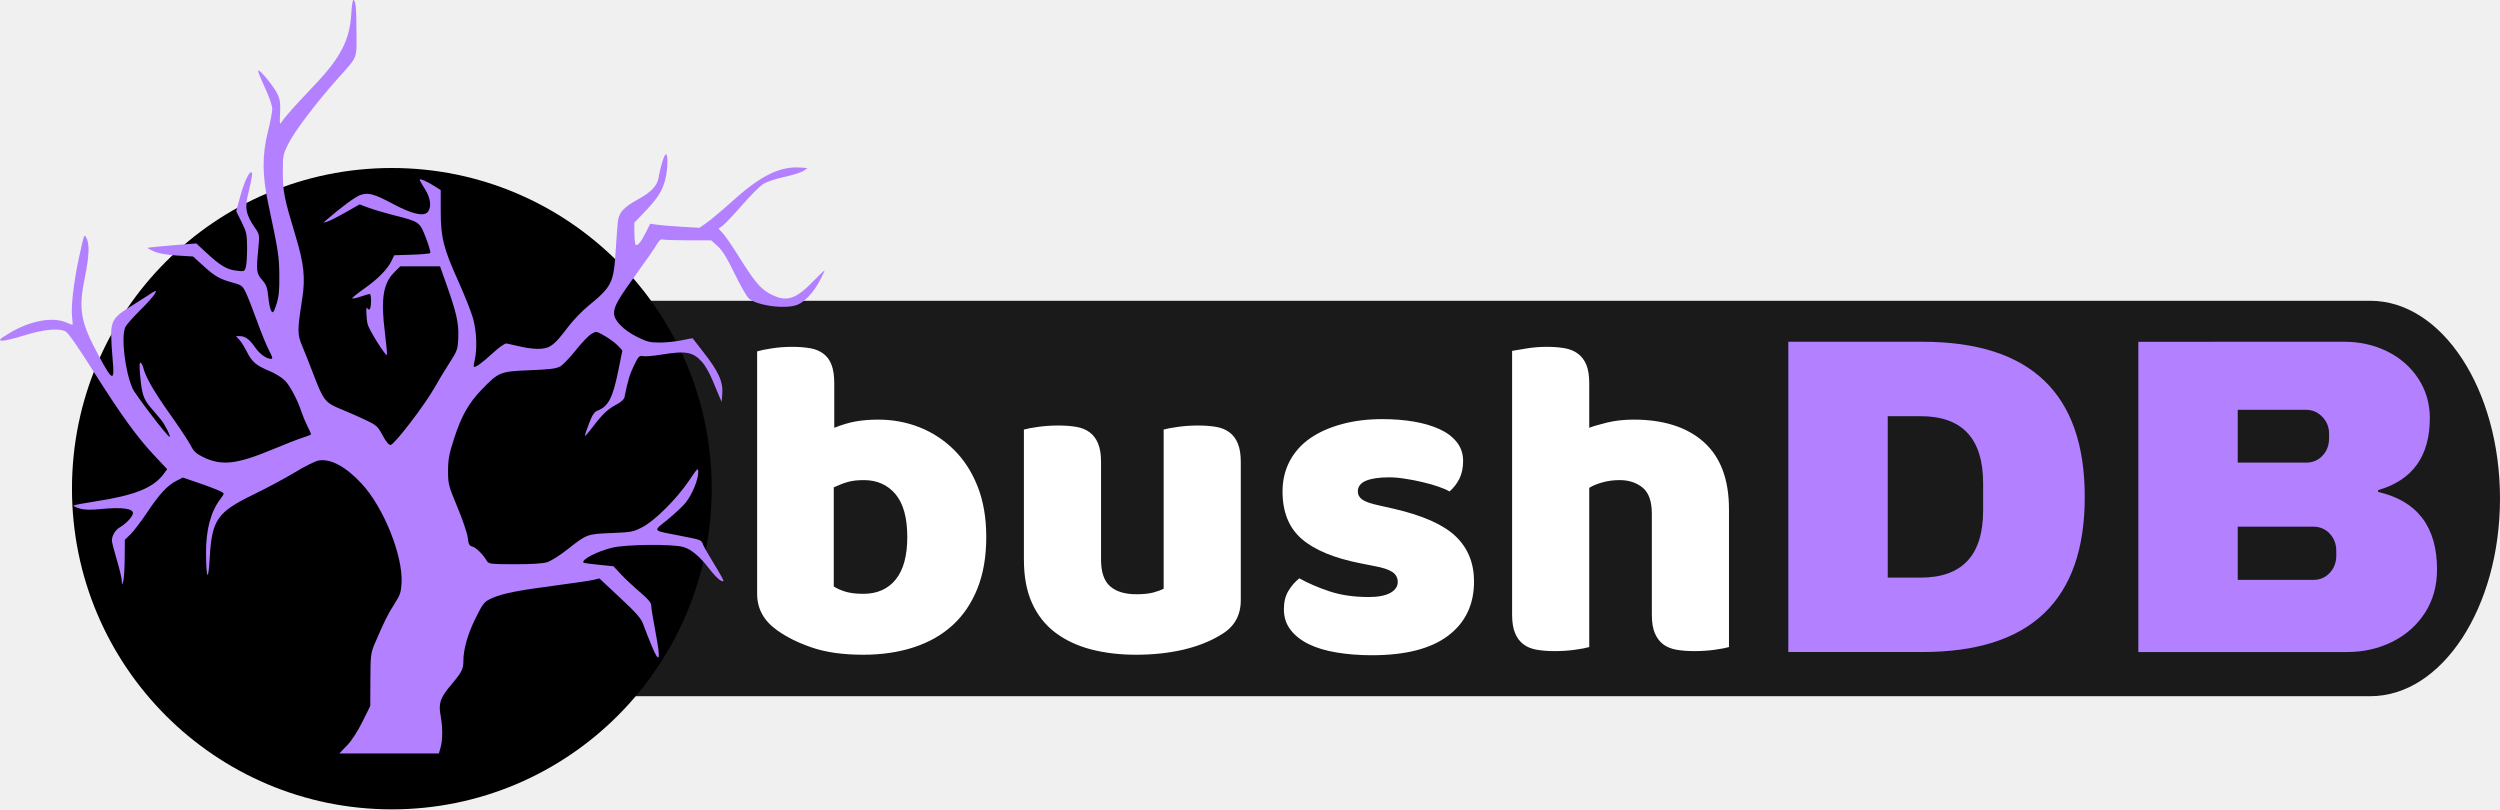
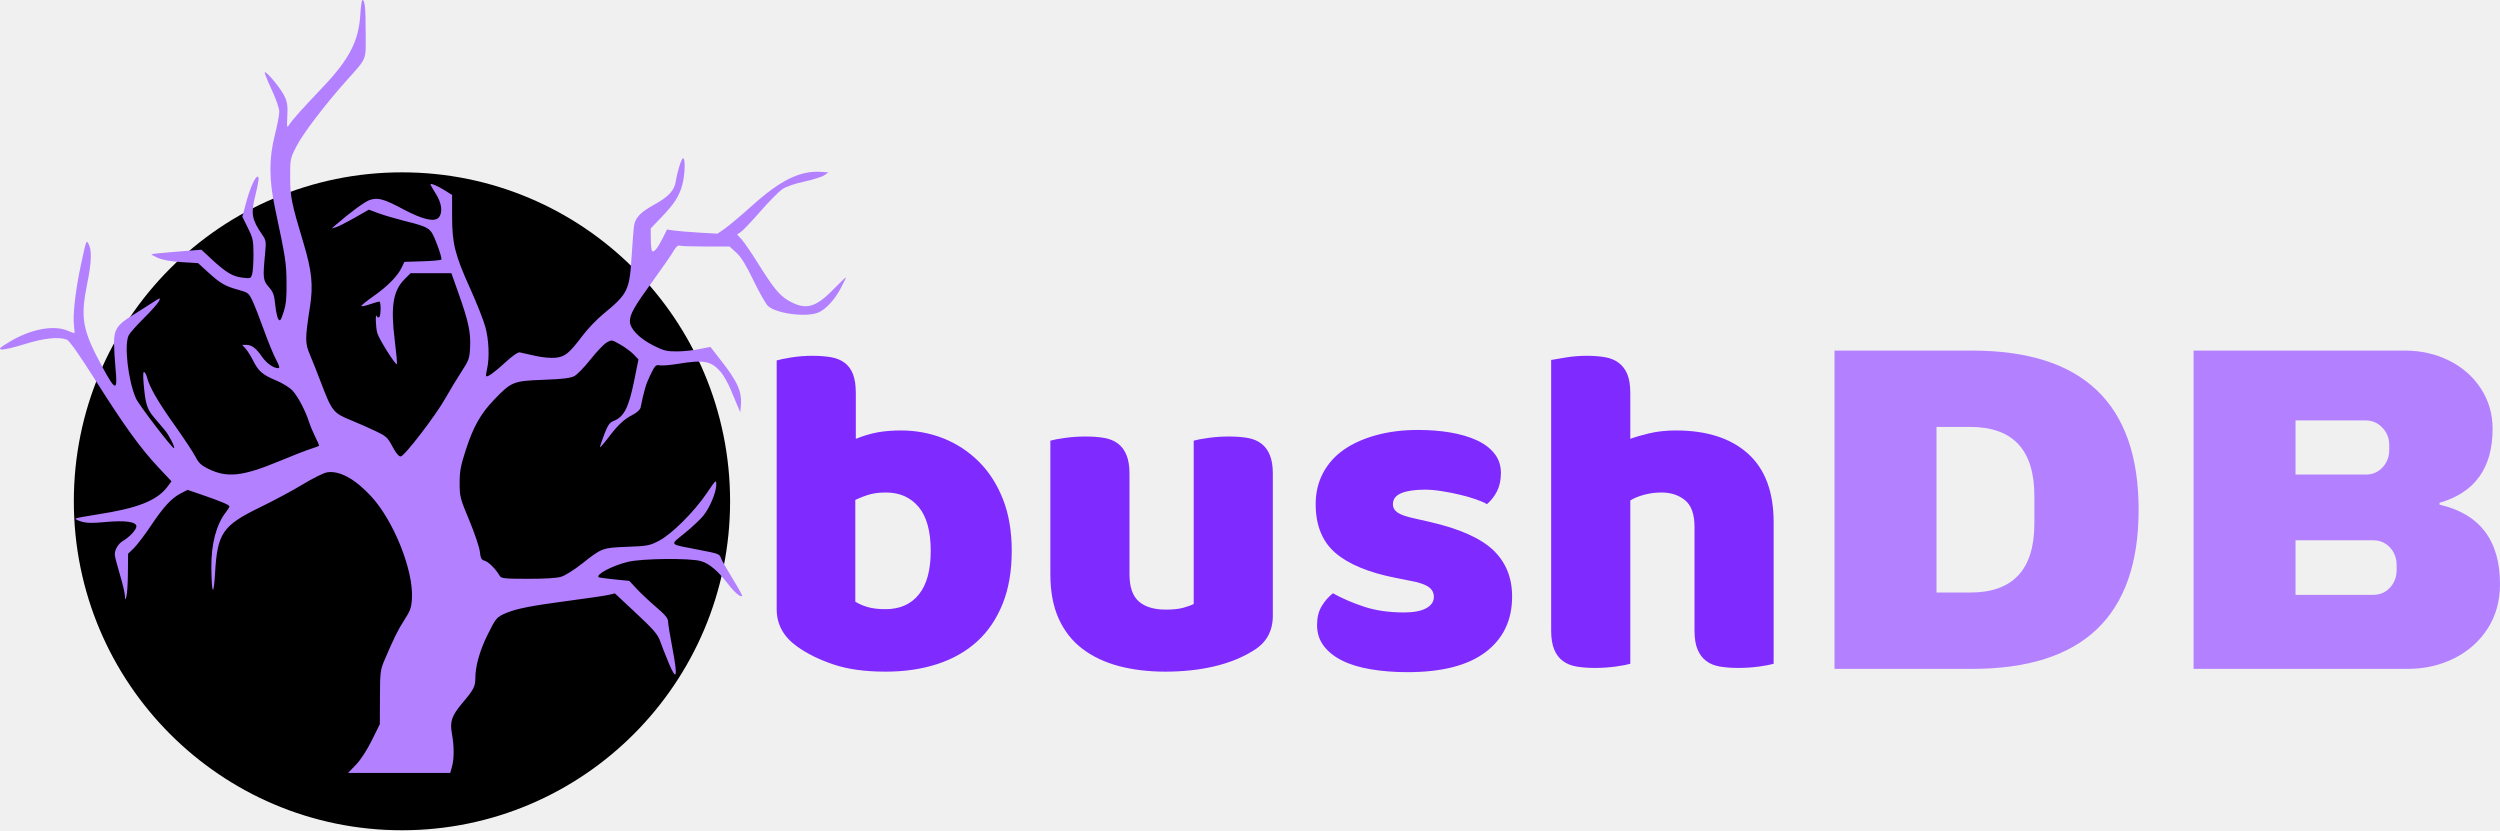
- <svg xmlns="http://www.w3.org/2000/svg" width="343.112" height="111.079" version="1.1" viewBox="0 0 368.846 119.41" id="svg23">
+ <svg xmlns="http://www.w3.org/2000/svg" width="334.471" height="111.079" version="1.1" viewBox="0 0 359.557 119.41" id="svg23">
  <defs id="defs7">
    <filter id="editing-jagged" x="0" y="0" width="1" height="1">
      <feTurbulence baseFrequency="0" result="turb" seed="1" id="feTurbulence2" />
      <feDisplacementMap in="SourceGraphic" in2="turb" id="feDisplacementMap4" scale="0" xChannelSelector="A" yChannelSelector="A" />
    </filter>
  </defs>
  <g id="g1577" transform="translate(-126.1745,-7.252486)">
    <g id="g970" transform="translate(36)" style="stroke:none" />
  </g>
-   <g id="g1084" transform="matrix(1.31999,0,0,1.323332,-150.9955,-25.45632)">
-     <g id="g6">
-       <g id="g7">
-         <g id="g8">
-           <g id="g10">
-             <rect x="130.28" y="52.772" width="263.542" height="44.083" rx="14.484" ry="22.042" stroke-width="0.79" id="rect9" style="fill:#1a1a1a;stroke:none;stroke-width:1.312;stroke-dasharray:none" />
-             <g id="g9">
-               <circle style="fill:#000000;stroke:none;stroke-width:1.496;stroke-linejoin:round;stroke-dasharray:none" id="path1024" cx="158.188" cy="73.719" r="35.752" />
-               <g id="g1079" transform="translate(84.6976)">
-                 <path d="m 68.471,102.36 c 0.522,-0.542 1.196,-1.575 1.732,-2.654 l 0.877,-1.767 0.012,-2.914 c 0.011,-2.711 0.045,-2.989 0.477,-4 1.059,-2.476 1.476,-3.317 2.19,-4.421 0.65,-1.005 0.761,-1.323 0.819,-2.354 0.171,-3.036 -1.989,-8.42 -4.443,-11.07 -1.761,-1.903 -3.475,-2.831 -4.809,-2.606 -0.376,0.063 -1.557,0.646 -2.625,1.295 -1.068,0.649 -3.166,1.772 -4.662,2.496 -4.076,1.972 -4.663,2.82 -4.907,7.09 -0.157,2.733 -0.386,2.415 -0.409,-0.569 -0.02,-2.555 0.54,-4.657 1.603,-6.008 0.203,-0.258 0.368,-0.53 0.368,-0.605 0,-0.162 -0.972,-0.57 -3.051,-1.279 l -1.512,-0.516 -0.714,0.364 c -1.022,0.521 -1.893,1.458 -3.279,3.528 -0.668,0.997 -1.501,2.091 -1.852,2.431 l -0.637,0.618 -0.018,2.092 c -0.01,1.151 -0.083,2.296 -0.163,2.544 -0.142,0.445 -0.145,0.443 -0.165,-0.091 -0.011,-0.299 -0.264,-1.351 -0.561,-2.338 -0.298,-0.987 -0.541,-1.941 -0.541,-2.119 0,-0.554 0.372,-1.174 0.885,-1.477 0.74,-0.437 1.468,-1.226 1.468,-1.59 0,-0.5 -1.233,-0.669 -3.388,-0.466 -1.382,0.131 -2.038,0.118 -2.598,-0.049 -0.412,-0.123 -0.702,-0.271 -0.645,-0.328 0.057,-0.057 1.101,-0.256 2.32,-0.441 4.497,-0.686 6.588,-1.517 7.743,-3.079 l 0.393,-0.532 -1.402,-1.486 c -1.962,-2.08 -3.715,-4.497 -6.859,-9.458 -1.785,-2.816 -2.86,-4.341 -3.135,-4.448 -0.883,-0.343 -2.504,-0.174 -4.586,0.479 -1.126,0.353 -2.252,0.618 -2.503,0.588 -0.391,-0.046 -0.27,-0.166 0.849,-0.84 2.281,-1.374 4.779,-1.851 6.324,-1.205 0.357,0.149 0.684,0.272 0.725,0.272 0.041,0 0.023,-0.387 -0.04,-0.861 -0.145,-1.093 0.176,-3.884 0.756,-6.562 0.573,-2.65 0.587,-2.69 0.792,-2.357 0.416,0.673 0.386,1.996 -0.097,4.359 -0.77,3.766 -0.544,5.047 1.587,8.989 1.504,2.781 1.737,2.821 1.49,0.252 -0.082,-0.856 -0.154,-2.085 -0.161,-2.733 -0.014,-1.434 0.344,-2.003 1.837,-2.916 0.552,-0.338 1.521,-0.952 2.152,-1.364 1.081,-0.706 1.134,-0.722 0.896,-0.272 -0.139,0.263 -0.876,1.089 -1.637,1.836 -0.761,0.747 -1.501,1.578 -1.643,1.847 -0.525,0.993 -0.077,4.93 0.781,6.871 0.301,0.681 3.92,5.404 4.14,5.404 0.181,0 -0.531,-1.409 -0.978,-1.936 -0.27,-0.318 -0.804,-0.947 -1.187,-1.399 -0.764,-0.899 -0.943,-1.473 -1.131,-3.617 -0.084,-0.966 -0.064,-1.392 0.062,-1.314 0.103,0.063 0.239,0.322 0.302,0.575 0.262,1.044 1.185,2.645 2.965,5.14 1.036,1.453 2.078,3.022 2.314,3.486 0.344,0.674 0.625,0.94 1.397,1.317 2.055,1.005 3.744,0.822 7.734,-0.837 1.444,-0.601 3.012,-1.209 3.485,-1.351 0.473,-0.142 0.86,-0.299 0.86,-0.348 0,-0.049 -0.193,-0.474 -0.428,-0.944 -0.235,-0.47 -0.532,-1.18 -0.66,-1.578 -0.405,-1.265 -1.255,-2.869 -1.84,-3.472 -0.311,-0.321 -1.103,-0.806 -1.761,-1.078 -1.474,-0.61 -1.92,-0.993 -2.501,-2.149 -0.25,-0.498 -0.623,-1.089 -0.828,-1.313 l -0.374,-0.407 h 0.444 c 0.59,0 1.071,0.358 1.701,1.266 0.509,0.734 1.26,1.268 1.785,1.268 0.199,0 0.14,-0.231 -0.244,-0.951 -0.279,-0.523 -0.883,-1.994 -1.342,-3.269 -0.459,-1.275 -1.017,-2.696 -1.24,-3.156 -0.379,-0.781 -0.48,-0.858 -1.492,-1.133 -1.459,-0.397 -1.974,-0.693 -3.292,-1.889 l -1.119,-1.016 -1.778,-0.108 c -1.128,-0.069 -2.069,-0.233 -2.575,-0.451 -0.439,-0.188 -0.764,-0.373 -0.724,-0.409 0.04,-0.037 1.28,-0.162 2.754,-0.279 l 2.681,-0.213 1.103,1.021 c 1.562,1.446 2.303,1.89 3.365,2.016 0.901,0.107 0.928,0.096 1.07,-0.413 0.08,-0.287 0.143,-1.255 0.139,-2.151 -0.006,-1.477 -0.063,-1.743 -0.61,-2.845 l -0.604,-1.216 0.404,-1.5 c 0.433,-1.609 0.987,-2.858 1.268,-2.858 0.186,0 0.11,0.578 -0.29,2.199 -0.457,1.85 -0.338,2.482 0.765,4.088 0.447,0.65 0.463,0.755 0.329,2.132 -0.253,2.604 -0.223,2.867 0.411,3.588 0.483,0.55 0.592,0.851 0.698,1.924 0.069,0.699 0.223,1.405 0.342,1.568 0.185,0.253 0.268,0.139 0.565,-0.766 0.273,-0.834 0.343,-1.531 0.324,-3.236 -0.024,-2.154 -0.099,-2.633 -1.253,-8.057 -0.665,-3.123 -0.67,-5.396 -0.019,-7.967 0.265,-1.046 0.481,-2.181 0.482,-2.523 1.35e-4,-0.361 -0.35,-1.372 -0.835,-2.409 -0.459,-0.983 -0.796,-1.826 -0.747,-1.874 0.159,-0.159 1.726,1.726 2.131,2.562 0.327,0.676 0.384,1.056 0.327,2.188 -0.065,1.28 -0.051,1.342 0.206,0.944 0.346,-0.536 1.421,-1.734 3.627,-4.047 2.918,-3.059 3.946,-5.036 4.119,-7.921 0.052,-0.871 0.156,-1.584 0.23,-1.584 0.267,0 0.353,0.861 0.356,3.562 0.003,3.133 0.225,2.595 -2.194,5.31 -2.312,2.594 -4.682,5.708 -5.36,7.043 -0.668,1.316 -0.681,1.383 -0.677,3.351 0.005,2.118 0.149,2.827 1.448,7.124 0.917,3.035 1.079,4.597 0.717,6.924 -0.552,3.547 -0.552,3.955 5.4e-4,5.26 0.272,0.642 0.774,1.901 1.115,2.797 1.29,3.385 1.387,3.507 3.437,4.337 0.684,0.277 1.83,0.782 2.548,1.122 1.205,0.571 1.35,0.702 1.881,1.699 0.372,0.699 0.689,1.08 0.898,1.08 0.395,0 3.857,-4.504 4.907,-6.385 0.402,-0.72 1.151,-1.956 1.664,-2.747 0.883,-1.361 0.936,-1.51 0.994,-2.806 0.072,-1.587 -0.186,-2.765 -1.282,-5.85 l -0.756,-2.127 h -4.452 l -0.683,0.683 c -1.224,1.224 -1.497,2.962 -1.037,6.618 0.172,1.372 0.275,2.533 0.228,2.58 -0.14,0.14 -1.943,-2.715 -2.133,-3.38 -0.177,-0.618 -0.227,-2.263 -0.056,-1.838 0.05,0.125 0.166,0.181 0.257,0.125 0.206,-0.127 0.221,-1.71 0.017,-1.71 -0.082,0 -0.534,0.131 -1.006,0.292 -0.471,0.161 -0.897,0.252 -0.946,0.202 -0.049,-0.049 0.546,-0.535 1.322,-1.079 1.55,-1.086 2.626,-2.178 3.075,-3.119 l 0.291,-0.61 1.951,-0.061 c 1.073,-0.033 2.007,-0.117 2.076,-0.186 0.069,-0.069 -0.149,-0.829 -0.483,-1.688 -0.701,-1.801 -0.693,-1.796 -3.638,-2.542 -0.978,-0.248 -2.228,-0.619 -2.777,-0.824 l -0.998,-0.374 -1.576,0.895 c -0.867,0.492 -1.78,0.953 -2.029,1.023 l -0.453,0.128 0.379,-0.328 c 1.64,-1.42 3.236,-2.591 3.776,-2.769 0.895,-0.295 1.538,-0.117 3.672,1.019 2.101,1.118 3.406,1.415 3.852,0.877 0.447,-0.539 0.318,-1.56 -0.323,-2.559 -0.321,-0.501 -0.584,-0.963 -0.584,-1.026 0,-0.173 0.793,0.162 1.621,0.685 l 0.733,0.463 V 42.747 c 0,2.967 0.301,4.165 1.973,7.86 0.704,1.555 1.444,3.421 1.645,4.147 0.389,1.405 0.471,3.37 0.19,4.58 -0.092,0.396 -0.137,0.748 -0.102,0.784 0.141,0.141 0.907,-0.407 2.099,-1.502 0.77,-0.707 1.372,-1.122 1.569,-1.083 0.176,0.035 0.915,0.201 1.643,0.368 0.763,0.175 1.706,0.268 2.226,0.218 1.057,-0.102 1.503,-0.464 2.989,-2.427 0.538,-0.711 1.528,-1.744 2.199,-2.295 2.733,-2.243 2.898,-2.575 3.132,-6.344 0.094,-1.508 0.213,-2.998 0.266,-3.312 0.144,-0.864 0.708,-1.447 2.18,-2.255 1.546,-0.848 2.191,-1.528 2.349,-2.476 0.202,-1.211 0.632,-2.575 0.812,-2.575 0.259,0 0.21,1.757 -0.08,2.847 -0.337,1.265 -0.853,2.072 -2.269,3.551 l -1.186,1.238 0.013,1.159 c 0.008,0.637 0.066,1.212 0.131,1.277 0.202,0.202 0.585,-0.245 1.123,-1.307 l 0.516,-1.02 0.738,0.109 c 0.406,0.06 1.643,0.162 2.749,0.227 l 2.011,0.118 0.795,-0.549 c 0.437,-0.302 1.814,-1.459 3.058,-2.571 3.061,-2.735 5.188,-3.76 7.459,-3.597 l 0.779,0.056 -0.466,0.317 c -0.257,0.174 -1.231,0.48 -2.166,0.68 -0.992,0.212 -1.979,0.548 -2.372,0.808 -0.37,0.245 -1.449,1.332 -2.398,2.415 -0.949,1.084 -1.912,2.097 -2.141,2.251 l -0.416,0.281 0.484,0.516 c 0.266,0.284 1.07,1.453 1.786,2.599 1.65,2.639 2.361,3.51 3.309,4.055 1.863,1.071 2.939,0.812 4.877,-1.172 0.772,-0.79 1.403,-1.387 1.403,-1.325 0,0.062 -0.255,0.59 -0.566,1.174 -0.676,1.268 -1.624,2.288 -2.445,2.631 -1.302,0.544 -4.572,0.12 -5.475,-0.71 -0.238,-0.219 -0.951,-1.468 -1.584,-2.774 -0.832,-1.719 -1.352,-2.557 -1.878,-3.033 l -0.727,-0.657 h -2.61 c -1.436,0 -2.722,-0.043 -2.86,-0.096 -0.156,-0.06 -0.395,0.162 -0.636,0.588 -0.212,0.376 -1.21,1.816 -2.218,3.199 -2.071,2.842 -2.538,3.661 -2.538,4.448 0,0.795 1.049,1.865 2.577,2.629 1.106,0.554 1.443,0.636 2.562,0.631 0.709,-0.004 1.817,-0.12 2.463,-0.258 0.646,-0.139 1.179,-0.238 1.184,-0.22 0.006,0.018 0.46,0.602 1.012,1.299 1.938,2.448 2.433,3.546 2.293,5.081 l -0.065,0.713 -0.223,-0.519 c -0.123,-0.285 -0.478,-1.132 -0.79,-1.88 -0.312,-0.749 -0.811,-1.64 -1.11,-1.98 -1.054,-1.201 -1.827,-1.348 -4.653,-0.885 -0.846,0.139 -1.748,0.212 -2.005,0.163 -0.421,-0.081 -0.519,0.021 -1.02,1.057 -0.482,0.996 -0.674,1.638 -1.058,3.527 -0.047,0.232 -0.39,0.549 -0.85,0.786 -0.983,0.507 -1.592,1.076 -2.693,2.519 -0.486,0.637 -0.884,1.087 -0.884,1 0,-0.087 0.213,-0.716 0.473,-1.397 0.363,-0.949 0.584,-1.281 0.95,-1.42 1.196,-0.455 1.701,-1.423 2.311,-4.437 l 0.461,-2.275 -0.513,-0.536 c -0.282,-0.295 -0.94,-0.781 -1.461,-1.079 -0.943,-0.54 -0.951,-0.541 -1.505,-0.214 -0.307,0.181 -1.093,1.005 -1.748,1.831 -0.655,0.826 -1.444,1.638 -1.754,1.804 -0.426,0.228 -1.255,0.328 -3.397,0.408 -3.27,0.123 -3.459,0.199 -5.356,2.167 -1.451,1.505 -2.257,2.926 -3.061,5.396 -0.579,1.779 -0.69,2.367 -0.69,3.659 3.58e-4,1.465 0.051,1.66 1.047,4.042 0.576,1.377 1.094,2.906 1.152,3.398 0.088,0.744 0.177,0.912 0.531,1.001 0.406,0.102 1.202,0.896 1.622,1.619 0.179,0.309 0.457,0.34 3.078,0.345 1.83,0.004 3.158,-0.078 3.64,-0.225 0.417,-0.127 1.436,-0.765 2.263,-1.419 2.166,-1.712 2.219,-1.732 4.934,-1.834 2.204,-0.084 2.438,-0.128 3.451,-0.653 1.391,-0.722 3.831,-3.147 5.209,-5.177 1.005,-1.48 1.038,-1.509 1.033,-0.905 -0.006,0.826 -0.697,2.474 -1.408,3.355 -0.314,0.39 -1.221,1.238 -2.016,1.885 -1.669,1.36 -1.831,1.168 1.527,1.821 2.262,0.44 2.233,0.429 2.437,0.965 0.083,0.219 0.647,1.203 1.254,2.188 0.606,0.984 1.07,1.823 1.03,1.863 -0.175,0.175 -0.828,-0.376 -1.542,-1.302 -1.1,-1.426 -2.043,-2.222 -2.942,-2.483 -1.203,-0.35 -6.454,-0.296 -7.978,0.081 -1.706,0.422 -3.489,1.358 -3.179,1.668 0.038,0.038 0.806,0.143 1.706,0.233 l 1.637,0.164 0.832,0.89 c 0.458,0.489 1.407,1.377 2.11,1.973 0.95,0.805 1.279,1.199 1.281,1.536 9.4e-4,0.249 0.217,1.57 0.478,2.935 0.602,3.142 0.464,3.677 -0.408,1.585 -0.352,-0.843 -0.776,-1.921 -0.944,-2.395 -0.251,-0.711 -0.709,-1.24 -2.611,-3.013 l -2.307,-2.151 -0.678,0.16 c -0.373,0.088 -2.266,0.368 -4.208,0.622 -4.165,0.545 -5.859,0.875 -7.005,1.366 -1,0.429 -1.097,0.546 -2.044,2.476 -0.795,1.62 -1.265,3.301 -1.269,4.537 -0.003,0.961 -0.162,1.274 -1.37,2.701 -1.217,1.437 -1.43,2.056 -1.178,3.422 0.243,1.314 0.244,2.68 0.001,3.552 l -0.189,0.679 H 67.616 l 0.855,-0.887 z" fill="#9955ff" stroke="#000" stroke-width="1.139" id="path21" style="fill:#b380ff;stroke:none;stroke-width:0;stroke-dasharray:none" />
-               </g>
+   <g id="g6" transform="matrix(1.31999,0,0,1.323332,-150.9955,-25.45632)">
+     <g id="g8">
+       <g id="g10">
+         <rect x="130.28" y="52.772" width="263.542" height="44.083" rx="14.484" ry="22.042" stroke-width="0.79" id="rect9" style="fill:none;stroke:none;stroke-width:1.312;stroke-dasharray:none" />
+         <g id="g1">
+           <g id="g9">
+             <circle style="fill:#000000;stroke:none;stroke-width:1.496;stroke-linejoin:round;stroke-dasharray:none" id="path1024" cx="158.188" cy="73.719" r="35.752" />
+             <g id="g1079" transform="translate(84.6976)">
+               <path d="m 68.471,102.36 c 0.522,-0.542 1.196,-1.575 1.732,-2.654 l 0.877,-1.767 0.012,-2.914 c 0.011,-2.711 0.045,-2.989 0.477,-4 1.059,-2.476 1.476,-3.317 2.19,-4.421 0.65,-1.005 0.761,-1.323 0.819,-2.354 0.171,-3.036 -1.989,-8.42 -4.443,-11.07 -1.761,-1.903 -3.475,-2.831 -4.809,-2.606 -0.376,0.063 -1.557,0.646 -2.625,1.295 -1.068,0.649 -3.166,1.772 -4.662,2.496 -4.076,1.972 -4.663,2.82 -4.907,7.09 -0.157,2.733 -0.386,2.415 -0.409,-0.569 -0.02,-2.555 0.54,-4.657 1.603,-6.008 0.203,-0.258 0.368,-0.53 0.368,-0.605 0,-0.162 -0.972,-0.57 -3.051,-1.279 l -1.512,-0.516 -0.714,0.364 c -1.022,0.521 -1.893,1.458 -3.279,3.528 -0.668,0.997 -1.501,2.091 -1.852,2.431 l -0.637,0.618 -0.018,2.092 c -0.01,1.151 -0.083,2.296 -0.163,2.544 -0.142,0.445 -0.145,0.443 -0.165,-0.091 -0.011,-0.299 -0.264,-1.351 -0.561,-2.338 -0.298,-0.987 -0.541,-1.941 -0.541,-2.119 0,-0.554 0.372,-1.174 0.885,-1.477 0.74,-0.437 1.468,-1.226 1.468,-1.59 0,-0.5 -1.233,-0.669 -3.388,-0.466 -1.382,0.131 -2.038,0.118 -2.598,-0.049 -0.412,-0.123 -0.702,-0.271 -0.645,-0.328 0.057,-0.057 1.101,-0.256 2.32,-0.441 4.497,-0.686 6.588,-1.517 7.743,-3.079 l 0.393,-0.532 -1.402,-1.486 c -1.962,-2.08 -3.715,-4.497 -6.859,-9.458 -1.785,-2.816 -2.86,-4.341 -3.135,-4.448 -0.883,-0.343 -2.504,-0.174 -4.586,0.479 -1.126,0.353 -2.252,0.618 -2.503,0.588 -0.391,-0.046 -0.27,-0.166 0.849,-0.84 2.281,-1.374 4.779,-1.851 6.324,-1.205 0.357,0.149 0.684,0.272 0.725,0.272 0.041,0 0.023,-0.387 -0.04,-0.861 -0.145,-1.093 0.176,-3.884 0.756,-6.562 0.573,-2.65 0.587,-2.69 0.792,-2.357 0.416,0.673 0.386,1.996 -0.097,4.359 -0.77,3.766 -0.544,5.047 1.587,8.989 1.504,2.781 1.737,2.821 1.49,0.252 -0.082,-0.856 -0.154,-2.085 -0.161,-2.733 -0.014,-1.434 0.344,-2.003 1.837,-2.916 0.552,-0.338 1.521,-0.952 2.152,-1.364 1.081,-0.706 1.134,-0.722 0.896,-0.272 -0.139,0.263 -0.876,1.089 -1.637,1.836 -0.761,0.747 -1.501,1.578 -1.643,1.847 -0.525,0.993 -0.077,4.93 0.781,6.871 0.301,0.681 3.92,5.404 4.14,5.404 0.181,0 -0.531,-1.409 -0.978,-1.936 -0.27,-0.318 -0.804,-0.947 -1.187,-1.399 -0.764,-0.899 -0.943,-1.473 -1.131,-3.617 -0.084,-0.966 -0.064,-1.392 0.062,-1.314 0.103,0.063 0.239,0.322 0.302,0.575 0.262,1.044 1.185,2.645 2.965,5.14 1.036,1.453 2.078,3.022 2.314,3.486 0.344,0.674 0.625,0.94 1.397,1.317 2.055,1.005 3.744,0.822 7.734,-0.837 1.444,-0.601 3.012,-1.209 3.485,-1.351 0.473,-0.142 0.86,-0.299 0.86,-0.348 0,-0.049 -0.193,-0.474 -0.428,-0.944 -0.235,-0.47 -0.532,-1.18 -0.66,-1.578 -0.405,-1.265 -1.255,-2.869 -1.84,-3.472 -0.311,-0.321 -1.103,-0.806 -1.761,-1.078 -1.474,-0.61 -1.92,-0.993 -2.501,-2.149 -0.25,-0.498 -0.623,-1.089 -0.828,-1.313 l -0.374,-0.407 h 0.444 c 0.59,0 1.071,0.358 1.701,1.266 0.509,0.734 1.26,1.268 1.785,1.268 0.199,0 0.14,-0.231 -0.244,-0.951 -0.279,-0.523 -0.883,-1.994 -1.342,-3.269 -0.459,-1.275 -1.017,-2.696 -1.24,-3.156 -0.379,-0.781 -0.48,-0.858 -1.492,-1.133 -1.459,-0.397 -1.974,-0.693 -3.292,-1.889 l -1.119,-1.016 -1.778,-0.108 c -1.128,-0.069 -2.069,-0.233 -2.575,-0.451 -0.439,-0.188 -0.764,-0.373 -0.724,-0.409 0.04,-0.037 1.28,-0.162 2.754,-0.279 l 2.681,-0.213 1.103,1.021 c 1.562,1.446 2.303,1.89 3.365,2.016 0.901,0.107 0.928,0.096 1.07,-0.413 0.08,-0.287 0.143,-1.255 0.139,-2.151 -0.006,-1.477 -0.063,-1.743 -0.61,-2.845 l -0.604,-1.216 0.404,-1.5 c 0.433,-1.609 0.987,-2.858 1.268,-2.858 0.186,0 0.11,0.578 -0.29,2.199 -0.457,1.85 -0.338,2.482 0.765,4.088 0.447,0.65 0.463,0.755 0.329,2.132 -0.253,2.604 -0.223,2.867 0.411,3.588 0.483,0.55 0.592,0.851 0.698,1.924 0.069,0.699 0.223,1.405 0.342,1.568 0.185,0.253 0.268,0.139 0.565,-0.766 0.273,-0.834 0.343,-1.531 0.324,-3.236 -0.024,-2.154 -0.099,-2.633 -1.253,-8.057 -0.665,-3.123 -0.67,-5.396 -0.019,-7.967 0.265,-1.046 0.481,-2.181 0.482,-2.523 1.35e-4,-0.361 -0.35,-1.372 -0.835,-2.409 -0.459,-0.983 -0.796,-1.826 -0.747,-1.874 0.159,-0.159 1.726,1.726 2.131,2.562 0.327,0.676 0.384,1.056 0.327,2.188 -0.065,1.28 -0.051,1.342 0.206,0.944 0.346,-0.536 1.421,-1.734 3.627,-4.047 2.918,-3.059 3.946,-5.036 4.119,-7.921 0.052,-0.871 0.156,-1.584 0.23,-1.584 0.267,0 0.353,0.861 0.356,3.562 0.003,3.133 0.225,2.595 -2.194,5.31 -2.312,2.594 -4.682,5.708 -5.36,7.043 -0.668,1.316 -0.681,1.383 -0.677,3.351 0.005,2.118 0.149,2.827 1.448,7.124 0.917,3.035 1.079,4.597 0.717,6.924 -0.552,3.547 -0.552,3.955 5.4e-4,5.26 0.272,0.642 0.774,1.901 1.115,2.797 1.29,3.385 1.387,3.507 3.437,4.337 0.684,0.277 1.83,0.782 2.548,1.122 1.205,0.571 1.35,0.702 1.881,1.699 0.372,0.699 0.689,1.08 0.898,1.08 0.395,0 3.857,-4.504 4.907,-6.385 0.402,-0.72 1.151,-1.956 1.664,-2.747 0.883,-1.361 0.936,-1.51 0.994,-2.806 0.072,-1.587 -0.186,-2.765 -1.282,-5.85 l -0.756,-2.127 h -4.452 l -0.683,0.683 c -1.224,1.224 -1.497,2.962 -1.037,6.618 0.172,1.372 0.275,2.533 0.228,2.58 -0.14,0.14 -1.943,-2.715 -2.133,-3.38 -0.177,-0.618 -0.227,-2.263 -0.056,-1.838 0.05,0.125 0.166,0.181 0.257,0.125 0.206,-0.127 0.221,-1.71 0.017,-1.71 -0.082,0 -0.534,0.131 -1.006,0.292 -0.471,0.161 -0.897,0.252 -0.946,0.202 -0.049,-0.049 0.546,-0.535 1.322,-1.079 1.55,-1.086 2.626,-2.178 3.075,-3.119 l 0.291,-0.61 1.951,-0.061 c 1.073,-0.033 2.007,-0.117 2.076,-0.186 0.069,-0.069 -0.149,-0.829 -0.483,-1.688 -0.701,-1.801 -0.693,-1.796 -3.638,-2.542 -0.978,-0.248 -2.228,-0.619 -2.777,-0.824 l -0.998,-0.374 -1.576,0.895 c -0.867,0.492 -1.78,0.953 -2.029,1.023 l -0.453,0.128 0.379,-0.328 c 1.64,-1.42 3.236,-2.591 3.776,-2.769 0.895,-0.295 1.538,-0.117 3.672,1.019 2.101,1.118 3.406,1.415 3.852,0.877 0.447,-0.539 0.318,-1.56 -0.323,-2.559 -0.321,-0.501 -0.584,-0.963 -0.584,-1.026 0,-0.173 0.793,0.162 1.621,0.685 l 0.733,0.463 V 42.747 c 0,2.967 0.301,4.165 1.973,7.86 0.704,1.555 1.444,3.421 1.645,4.147 0.389,1.405 0.471,3.37 0.19,4.58 -0.092,0.396 -0.137,0.748 -0.102,0.784 0.141,0.141 0.907,-0.407 2.099,-1.502 0.77,-0.707 1.372,-1.122 1.569,-1.083 0.176,0.035 0.915,0.201 1.643,0.368 0.763,0.175 1.706,0.268 2.226,0.218 1.057,-0.102 1.503,-0.464 2.989,-2.427 0.538,-0.711 1.528,-1.744 2.199,-2.295 2.733,-2.243 2.898,-2.575 3.132,-6.344 0.094,-1.508 0.213,-2.998 0.266,-3.312 0.144,-0.864 0.708,-1.447 2.18,-2.255 1.546,-0.848 2.191,-1.528 2.349,-2.476 0.202,-1.211 0.632,-2.575 0.812,-2.575 0.259,0 0.21,1.757 -0.08,2.847 -0.337,1.265 -0.853,2.072 -2.269,3.551 l -1.186,1.238 0.013,1.159 c 0.008,0.637 0.066,1.212 0.131,1.277 0.202,0.202 0.585,-0.245 1.123,-1.307 l 0.516,-1.02 0.738,0.109 c 0.406,0.06 1.643,0.162 2.749,0.227 l 2.011,0.118 0.795,-0.549 c 0.437,-0.302 1.814,-1.459 3.058,-2.571 3.061,-2.735 5.188,-3.76 7.459,-3.597 l 0.779,0.056 -0.466,0.317 c -0.257,0.174 -1.231,0.48 -2.166,0.68 -0.992,0.212 -1.979,0.548 -2.372,0.808 -0.37,0.245 -1.449,1.332 -2.398,2.415 -0.949,1.084 -1.912,2.097 -2.141,2.251 l -0.416,0.281 0.484,0.516 c 0.266,0.284 1.07,1.453 1.786,2.599 1.65,2.639 2.361,3.51 3.309,4.055 1.863,1.071 2.939,0.812 4.877,-1.172 0.772,-0.79 1.403,-1.387 1.403,-1.325 0,0.062 -0.255,0.59 -0.566,1.174 -0.676,1.268 -1.624,2.288 -2.445,2.631 -1.302,0.544 -4.572,0.12 -5.475,-0.71 -0.238,-0.219 -0.951,-1.468 -1.584,-2.774 -0.832,-1.719 -1.352,-2.557 -1.878,-3.033 l -0.727,-0.657 h -2.61 c -1.436,0 -2.722,-0.043 -2.86,-0.096 -0.156,-0.06 -0.395,0.162 -0.636,0.588 -0.212,0.376 -1.21,1.816 -2.218,3.199 -2.071,2.842 -2.538,3.661 -2.538,4.448 0,0.795 1.049,1.865 2.577,2.629 1.106,0.554 1.443,0.636 2.562,0.631 0.709,-0.004 1.817,-0.12 2.463,-0.258 0.646,-0.139 1.179,-0.238 1.184,-0.22 0.006,0.018 0.46,0.602 1.012,1.299 1.938,2.448 2.433,3.546 2.293,5.081 l -0.065,0.713 -0.223,-0.519 c -0.123,-0.285 -0.478,-1.132 -0.79,-1.88 -0.312,-0.749 -0.811,-1.64 -1.11,-1.98 -1.054,-1.201 -1.827,-1.348 -4.653,-0.885 -0.846,0.139 -1.748,0.212 -2.005,0.163 -0.421,-0.081 -0.519,0.021 -1.02,1.057 -0.482,0.996 -0.674,1.638 -1.058,3.527 -0.047,0.232 -0.39,0.549 -0.85,0.786 -0.983,0.507 -1.592,1.076 -2.693,2.519 -0.486,0.637 -0.884,1.087 -0.884,1 0,-0.087 0.213,-0.716 0.473,-1.397 0.363,-0.949 0.584,-1.281 0.95,-1.42 1.196,-0.455 1.701,-1.423 2.311,-4.437 l 0.461,-2.275 -0.513,-0.536 c -0.282,-0.295 -0.94,-0.781 -1.461,-1.079 -0.943,-0.54 -0.951,-0.541 -1.505,-0.214 -0.307,0.181 -1.093,1.005 -1.748,1.831 -0.655,0.826 -1.444,1.638 -1.754,1.804 -0.426,0.228 -1.255,0.328 -3.397,0.408 -3.27,0.123 -3.459,0.199 -5.356,2.167 -1.451,1.505 -2.257,2.926 -3.061,5.396 -0.579,1.779 -0.69,2.367 -0.69,3.659 3.58e-4,1.465 0.051,1.66 1.047,4.042 0.576,1.377 1.094,2.906 1.152,3.398 0.088,0.744 0.177,0.912 0.531,1.001 0.406,0.102 1.202,0.896 1.622,1.619 0.179,0.309 0.457,0.34 3.078,0.345 1.83,0.004 3.158,-0.078 3.64,-0.225 0.417,-0.127 1.436,-0.765 2.263,-1.419 2.166,-1.712 2.219,-1.732 4.934,-1.834 2.204,-0.084 2.438,-0.128 3.451,-0.653 1.391,-0.722 3.831,-3.147 5.209,-5.177 1.005,-1.48 1.038,-1.509 1.033,-0.905 -0.006,0.826 -0.697,2.474 -1.408,3.355 -0.314,0.39 -1.221,1.238 -2.016,1.885 -1.669,1.36 -1.831,1.168 1.527,1.821 2.262,0.44 2.233,0.429 2.437,0.965 0.083,0.219 0.647,1.203 1.254,2.188 0.606,0.984 1.07,1.823 1.03,1.863 -0.175,0.175 -0.828,-0.376 -1.542,-1.302 -1.1,-1.426 -2.043,-2.222 -2.942,-2.483 -1.203,-0.35 -6.454,-0.296 -7.978,0.081 -1.706,0.422 -3.489,1.358 -3.179,1.668 0.038,0.038 0.806,0.143 1.706,0.233 l 1.637,0.164 0.832,0.89 c 0.458,0.489 1.407,1.377 2.11,1.973 0.95,0.805 1.279,1.199 1.281,1.536 9.4e-4,0.249 0.217,1.57 0.478,2.935 0.602,3.142 0.464,3.677 -0.408,1.585 -0.352,-0.843 -0.776,-1.921 -0.944,-2.395 -0.251,-0.711 -0.709,-1.24 -2.611,-3.013 l -2.307,-2.151 -0.678,0.16 c -0.373,0.088 -2.266,0.368 -4.208,0.622 -4.165,0.545 -5.859,0.875 -7.005,1.366 -1,0.429 -1.097,0.546 -2.044,2.476 -0.795,1.62 -1.265,3.301 -1.269,4.537 -0.003,0.961 -0.162,1.274 -1.37,2.701 -1.217,1.437 -1.43,2.056 -1.178,3.422 0.243,1.314 0.244,2.68 0.001,3.552 l -0.189,0.679 H 67.616 l 0.855,-0.887 z" fill="#9955ff" stroke="#000" stroke-width="1.139" id="path21" style="fill:#b380ff;stroke:none;stroke-width:0;stroke-dasharray:none" />
            </g>
-             <g id="g202" transform="matrix(0.7581872,0,0,0.7581872,130.8462,17.75915)" style="fill:#ffffff;stroke:#000000;stroke-width:2.18;stroke-dasharray:none">
-               <g id="g5" transform="translate(-4.296565)" style="fill:#ffffff">
-                 <path d="m 265.995,52.204 q 23.936,0 23.936,22.812 0,22.812 -23.936,22.812 H 246.228 V 52.204 Z m -5.109,10.943 V 86.886 h 4.839 q 9.223,0 9.223,-9.88 v -3.979 q 0,-9.88 -9.223,-9.88 z m 67.314,-10.943 q 3.451,0 6.331,1.425 2.886,1.425 4.581,4.01 1.689,2.585 1.689,5.772 0,8.419 -7.627,10.611 v 0.264 q 8.689,1.99 8.689,11.409 0,3.58 -1.756,6.331 -1.762,2.751 -4.808,4.28 -3.052,1.523 -6.699,1.523 H 297.828 V 52.205 Z m -15.719,10.009 v 7.762 h 10.083 q 1.461,0 2.419,-1.025 0.964,-1.032 0.964,-2.555 v -0.663 q 0,-1.461 -0.995,-2.487 -0.995,-1.032 -2.389,-1.032 z m 0,17.182 v 7.823 h 11.145 q 1.455,0 2.419,-1.025 0.964,-1.032 0.964,-2.555 v -0.663 q 0,-1.529 -0.964,-2.555 -0.964,-1.025 -2.419,-1.025 z" fill="#aa0000" stroke-width="0.614" id="path11" style="fill:#b380ff;stroke:none;stroke-width:2.18;stroke-dasharray:none" />
-                 <g transform="matrix(1.045165,0,0,1.045165,90.59312,97.16051)" fill="#ffffff" id="g15" style="fill:#ffffff;stroke:none;stroke-width:2.086;stroke-dasharray:none;stroke-opacity:1;filter:url(#editing-jagged)">
-                   <path d="m 3.46,-7.55 v -34.11 q 0.64,-0.2 2.04,-0.42 1.41,-0.22 2.88,-0.22 1.41,0 2.53,0.19 1.12,0.19 1.89,0.77 0.77,0.57 1.15,1.56 0.39,1 0.39,2.6 v 6.27 q 1.6,-0.64 3.04,-0.9 1.44,-0.25 3.16,-0.25 3.08,0 5.83,1.08 2.75,1.09 4.86,3.17 2.11,2.08 3.33,5.15 1.22,3.08 1.22,7.11 0,4.16 -1.25,7.26 -1.25,3.11 -3.49,5.15 -2.24,2.05 -5.47,3.11 -3.23,1.05 -7.14,1.05 -4.22,0 -7.17,-0.99 Q 8.32,-0.96 6.27,-2.43 3.46,-4.42 3.46,-7.55 Z m 14.97,0 q 2.95,0 4.58,-2.02 1.63,-2.01 1.63,-5.98 0,-4.03 -1.66,-6.02 -1.67,-1.98 -4.48,-1.98 -1.28,0 -2.21,0.25 -0.93,0.26 -2.02,0.77 v 13.95 q 0.71,0.45 1.7,0.74 0.99,0.29 2.46,0.29 z m 22.66,-4.8 v -18.31 q 0.64,-0.19 2.01,-0.38 1.38,-0.19 2.85,-0.19 1.41,0 2.53,0.19 1.12,0.19 1.89,0.77 0.77,0.57 1.18,1.57 0.42,0.99 0.42,2.59 v 13.76 q 0,2.62 1.28,3.74 1.28,1.12 3.71,1.12 1.47,0 2.4,-0.25 0.93,-0.26 1.44,-0.52 v -22.4 q 0.64,-0.19 2.02,-0.38 1.37,-0.19 2.84,-0.19 1.41,0 2.53,0.19 1.12,0.19 1.89,0.77 0.77,0.57 1.18,1.57 0.42,0.99 0.42,2.59 v 19.45 q 0,3.2 -2.69,4.8 -2.24,1.41 -5.34,2.15 -3.11,0.73 -6.75,0.73 -3.46,0 -6.37,-0.76 -2.91,-0.77 -5.03,-2.37 -2.11,-1.6 -3.26,-4.13 -1.15,-2.53 -1.15,-6.11 z m 63.49,3.07 q 0,4.86 -3.65,7.62 -3.65,2.75 -10.75,2.75 -2.69,0 -5,-0.39 -2.3,-0.38 -3.93,-1.18 -1.63,-0.8 -2.56,-2.02 -0.93,-1.21 -0.93,-2.88 0,-1.53 0.64,-2.59 0.64,-1.05 1.54,-1.76 1.85,1.03 4.25,1.83 2.4,0.8 5.54,0.8 1.98,0 3.04,-0.58 1.05,-0.58 1.05,-1.54 0,-0.89 -0.76,-1.4 -0.77,-0.52 -2.56,-0.84 l -1.92,-0.38 q -5.57,-1.09 -8.29,-3.42 -2.72,-2.34 -2.72,-6.69 0,-2.37 1.02,-4.29 1.03,-1.92 2.88,-3.2 1.86,-1.28 4.45,-1.98 2.59,-0.71 5.73,-0.71 2.37,0 4.45,0.35 2.08,0.36 3.61,1.06 1.54,0.7 2.43,1.82 0.9,1.12 0.9,2.66 0,1.47 -0.54,2.53 -0.55,1.05 -1.38,1.76 -0.51,-0.32 -1.54,-0.67 -1.02,-0.36 -2.24,-0.64 -1.21,-0.29 -2.46,-0.48 -1.25,-0.2 -2.27,-0.2 -2.11,0 -3.27,0.48 -1.15,0.48 -1.15,1.51 0,0.7 0.64,1.15 0.64,0.45 2.43,0.83 l 1.99,0.45 q 6.14,1.41 8.73,3.87 2.6,2.47 2.6,6.37 z m 35.96,-10.18 v 19.4 q -0.64,0.19 -2.01,0.38 -1.38,0.19 -2.85,0.19 -1.41,0 -2.53,-0.19 -1.12,-0.19 -1.89,-0.77 -0.76,-0.57 -1.18,-1.57 -0.42,-0.99 -0.42,-2.59 v -14.21 q 0,-2.62 -1.31,-3.68 -1.31,-1.05 -3.23,-1.05 -1.28,0 -2.43,0.32 -1.15,0.32 -1.86,0.77 v 22.4 q -0.64,0.19 -2.01,0.38 -1.38,0.19 -2.85,0.19 -1.41,0 -2.53,-0.19 -1.12,-0.19 -1.89,-0.77 -0.77,-0.57 -1.18,-1.57 -0.42,-0.99 -0.42,-2.59 v -37.12 q 0.71,-0.13 2.08,-0.35 1.38,-0.22 2.79,-0.22 1.4,0 2.52,0.19 1.12,0.19 1.89,0.77 0.77,0.57 1.19,1.56 0.41,1 0.41,2.6 v 6.27 q 0.83,-0.32 2.53,-0.74 1.7,-0.41 3.74,-0.41 6.34,0 9.89,3.16 3.55,3.17 3.55,9.44 z" fill="#ffffff" id="path13" style="fill:#ffffff;stroke:none;stroke-width:2.086;stroke-dasharray:none;stroke-opacity:1" />
-                 </g>
+           </g>
+           <g id="g202" transform="matrix(0.7581872,0,0,0.7581872,130.8462,17.75915)" style="fill:#ffffff;stroke:#000000;stroke-width:2.18;stroke-dasharray:none">
+             <g id="g5" transform="translate(-4.296565)" style="fill:#ffffff">
+               <path d="m 265.995,52.204 q 23.936,0 23.936,22.812 0,22.812 -23.936,22.812 H 246.228 V 52.204 Z m -5.109,10.943 V 86.886 h 4.839 q 9.223,0 9.223,-9.88 v -3.979 q 0,-9.88 -9.223,-9.88 z m 67.314,-10.943 q 3.451,0 6.331,1.425 2.886,1.425 4.581,4.01 1.689,2.585 1.689,5.772 0,8.419 -7.627,10.611 v 0.264 q 8.689,1.99 8.689,11.409 0,3.58 -1.756,6.331 -1.762,2.751 -4.808,4.28 -3.052,1.523 -6.699,1.523 H 297.828 V 52.205 Z m -15.719,10.009 v 7.762 h 10.083 q 1.461,0 2.419,-1.025 0.964,-1.032 0.964,-2.555 v -0.663 q 0,-1.461 -0.995,-2.487 -0.995,-1.032 -2.389,-1.032 z m 0,17.182 v 7.823 h 11.145 q 1.455,0 2.419,-1.025 0.964,-1.032 0.964,-2.555 v -0.663 q 0,-1.529 -0.964,-2.555 -0.964,-1.025 -2.419,-1.025 z" fill="#aa0000" stroke-width="0.614" id="path11" style="fill:#b380ff;stroke:none;stroke-width:2.18;stroke-dasharray:none" />
+               <g transform="matrix(1.045165,0,0,1.045165,90.59312,97.16051)" fill="#ffffff" id="g15" style="fill:#7f2aff;stroke:none;stroke-width:2.086;stroke-dasharray:none;stroke-opacity:1;filter:url(#editing-jagged)">
+                 <path d="m 3.46,-7.55 v -34.11 q 0.64,-0.2 2.04,-0.42 1.41,-0.22 2.88,-0.22 1.41,0 2.53,0.19 1.12,0.19 1.89,0.77 0.77,0.57 1.15,1.56 0.39,1 0.39,2.6 v 6.27 q 1.6,-0.64 3.04,-0.9 1.44,-0.25 3.16,-0.25 3.08,0 5.83,1.08 2.75,1.09 4.86,3.17 2.11,2.08 3.33,5.15 1.22,3.08 1.22,7.11 0,4.16 -1.25,7.26 -1.25,3.11 -3.49,5.15 -2.24,2.05 -5.47,3.11 -3.23,1.05 -7.14,1.05 -4.22,0 -7.17,-0.99 Q 8.32,-0.96 6.27,-2.43 3.46,-4.42 3.46,-7.55 Z m 14.97,0 q 2.95,0 4.58,-2.02 1.63,-2.01 1.63,-5.98 0,-4.03 -1.66,-6.02 -1.67,-1.98 -4.48,-1.98 -1.28,0 -2.21,0.25 -0.93,0.26 -2.02,0.77 v 13.95 q 0.71,0.45 1.7,0.74 0.99,0.29 2.46,0.29 z m 22.66,-4.8 v -18.31 q 0.64,-0.19 2.01,-0.38 1.38,-0.19 2.85,-0.19 1.41,0 2.53,0.19 1.12,0.19 1.89,0.77 0.77,0.57 1.18,1.57 0.42,0.99 0.42,2.59 v 13.76 q 0,2.62 1.28,3.74 1.28,1.12 3.71,1.12 1.47,0 2.4,-0.25 0.93,-0.26 1.44,-0.52 v -22.4 q 0.64,-0.19 2.02,-0.38 1.37,-0.19 2.84,-0.19 1.41,0 2.53,0.19 1.12,0.19 1.89,0.77 0.77,0.57 1.18,1.57 0.42,0.99 0.42,2.59 v 19.45 q 0,3.2 -2.69,4.8 -2.24,1.41 -5.34,2.15 -3.11,0.73 -6.75,0.73 -3.46,0 -6.37,-0.76 -2.91,-0.77 -5.03,-2.37 -2.11,-1.6 -3.26,-4.13 -1.15,-2.53 -1.15,-6.11 z m 63.49,3.07 q 0,4.86 -3.65,7.62 -3.65,2.75 -10.75,2.75 -2.69,0 -5,-0.39 -2.3,-0.38 -3.93,-1.18 -1.63,-0.8 -2.56,-2.02 -0.93,-1.21 -0.93,-2.88 0,-1.53 0.64,-2.59 0.64,-1.05 1.54,-1.76 1.85,1.03 4.25,1.83 2.4,0.8 5.54,0.8 1.98,0 3.04,-0.58 1.05,-0.58 1.05,-1.54 0,-0.89 -0.76,-1.4 -0.77,-0.52 -2.56,-0.84 l -1.92,-0.38 q -5.57,-1.09 -8.29,-3.42 -2.72,-2.34 -2.72,-6.69 0,-2.37 1.02,-4.29 1.03,-1.92 2.88,-3.2 1.86,-1.28 4.45,-1.98 2.59,-0.71 5.73,-0.71 2.37,0 4.45,0.35 2.08,0.36 3.61,1.06 1.54,0.7 2.43,1.82 0.9,1.12 0.9,2.66 0,1.47 -0.54,2.53 -0.55,1.05 -1.38,1.76 -0.51,-0.32 -1.54,-0.67 -1.02,-0.36 -2.24,-0.64 -1.21,-0.29 -2.46,-0.48 -1.25,-0.2 -2.27,-0.2 -2.11,0 -3.27,0.48 -1.15,0.48 -1.15,1.51 0,0.7 0.64,1.15 0.64,0.45 2.43,0.83 l 1.99,0.45 q 6.14,1.41 8.73,3.87 2.6,2.47 2.6,6.37 z m 35.96,-10.18 v 19.4 q -0.64,0.19 -2.01,0.38 -1.38,0.19 -2.85,0.19 -1.41,0 -2.53,-0.19 -1.12,-0.19 -1.89,-0.77 -0.76,-0.57 -1.18,-1.57 -0.42,-0.99 -0.42,-2.59 v -14.21 q 0,-2.62 -1.31,-3.68 -1.31,-1.05 -3.23,-1.05 -1.28,0 -2.43,0.32 -1.15,0.32 -1.86,0.77 v 22.4 q -0.64,0.19 -2.01,0.38 -1.38,0.19 -2.85,0.19 -1.41,0 -2.53,-0.19 -1.12,-0.19 -1.89,-0.77 -0.77,-0.57 -1.18,-1.57 -0.42,-0.99 -0.42,-2.59 v -37.12 q 0.71,-0.13 2.08,-0.35 1.38,-0.22 2.79,-0.22 1.4,0 2.52,0.19 1.12,0.19 1.89,0.77 0.77,0.57 1.19,1.56 0.41,1 0.41,2.6 v 6.27 q 0.83,-0.32 2.53,-0.74 1.7,-0.41 3.74,-0.41 6.34,0 9.89,3.16 3.55,3.17 3.55,9.44 z" fill="#ffffff" id="path13" style="fill:#7f2aff;stroke:none;stroke-width:2.086;stroke-dasharray:none;stroke-opacity:1" />
              </g>
            </g>
          </g>
        </g>
      </g>
    </g>
  </g>
</svg>
